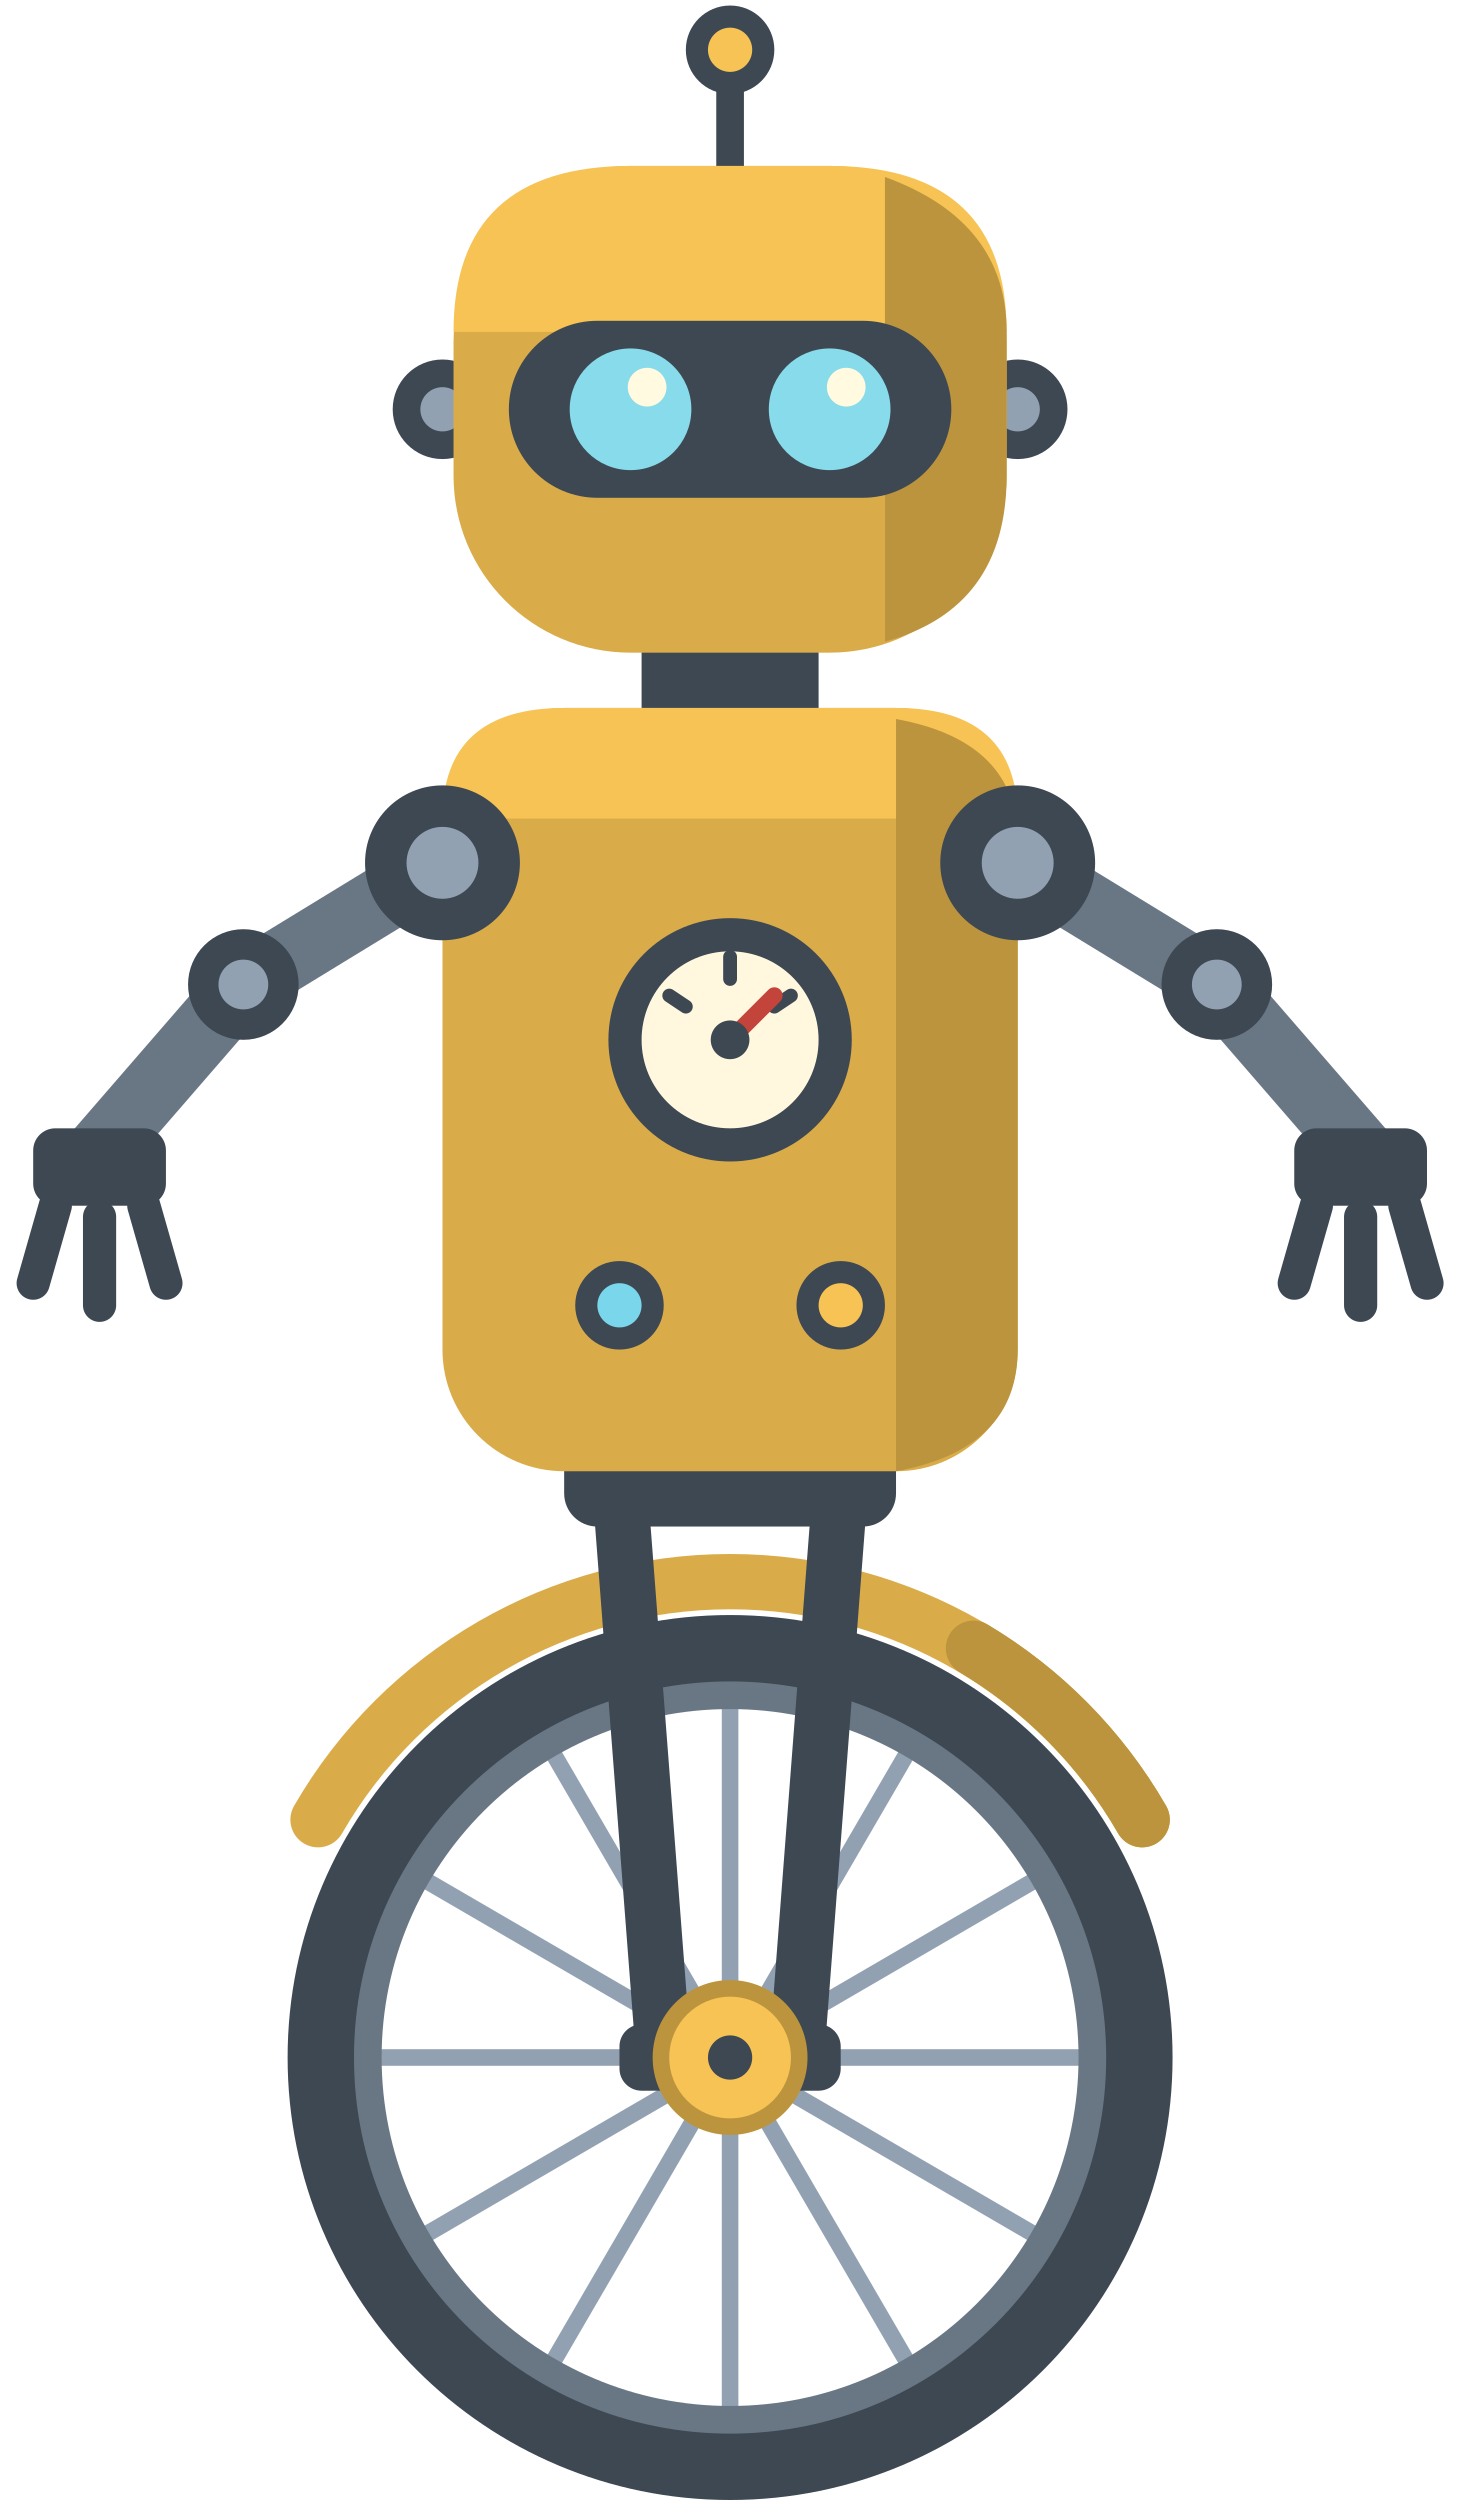
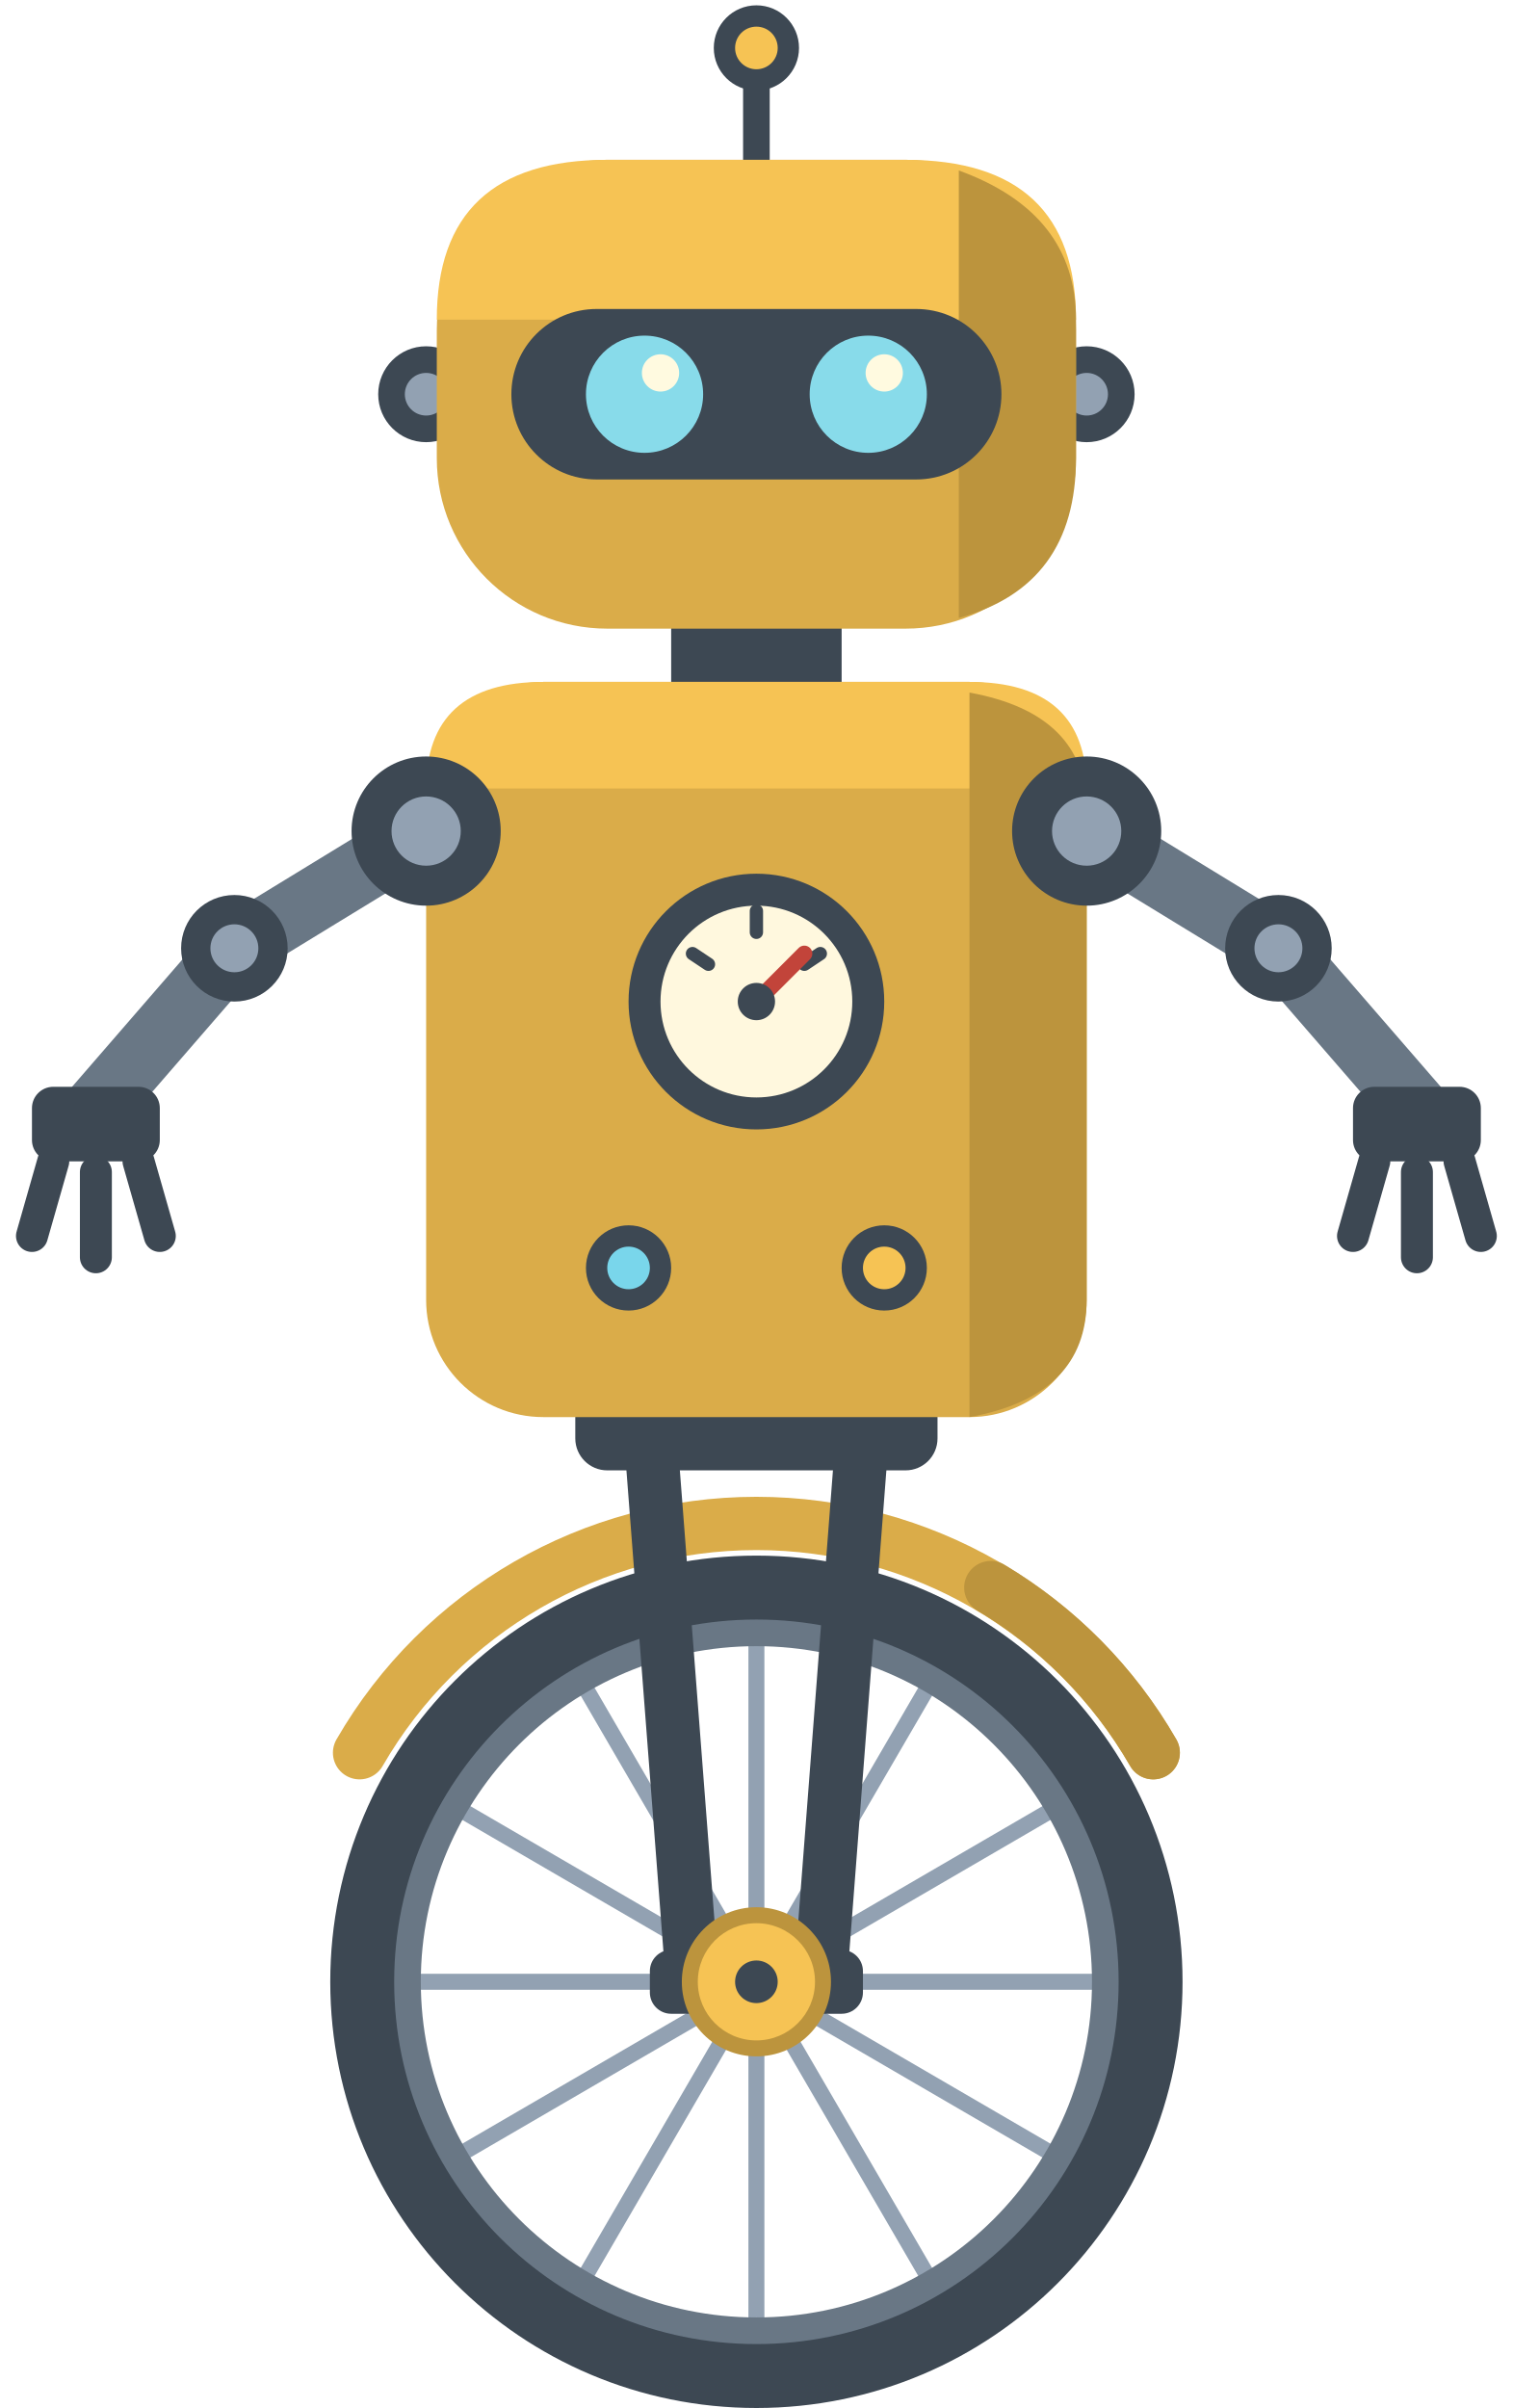
- <svg xmlns="http://www.w3.org/2000/svg" width="264" height="452" viewBox="124 24 264 452" role="img" aria-labelledby="cycle-title cycle-desc" class="r74" data-idle="blink blink wobble wobble dial" data-work="roll roll spin dial wobble blink">
+ <svg xmlns="http://www.w3.org/2000/svg" width="284" height="452" viewBox="114 24 284 452" role="img" aria-labelledby="cycle-title cycle-desc" class="r74" data-idle="blink blink wobble wobble dial" data-work="roll roll spin dial wobble blink">
  <style>
.r74[data-act=roll] .wheel{animation:r74-roll 1.8s ease-in-out}
.r74[data-act=roll] .body{animation:r74-rock 1.8s ease-in-out}
.r74[data-act=roll] .arm-l,.r74[data-act=roll] .arm-r{animation:r74-counter 1.8s ease-in-out}
.r74[data-act=spin] .wheel{animation:r74-spin 1.6s ease-in-out}
.r74[data-act=spin] .body{animation:r74-brace 1.6s ease-in-out}
.r74[data-act=spin] .arm-l{animation:r74-fling-l 1.6s ease-in-out}
.r74[data-act=spin] .arm-r{animation:r74-fling-r 1.6s ease-in-out}
.r74[data-act=wobble] .head{animation:r74-tilt 1.4s ease-in-out}
.r74[data-act=wobble] .ant{animation:r74-ant 1.4s ease-in-out}
.r74[data-act=dial] .needle{animation:r74-needle 1.6s ease-in-out}
.r74[data-act=dial] .head{animation:r74-nod 1.6s ease-in-out}
.r74[data-act=dial] .eyes{animation:r74-down 1.6s ease-in-out}
.r74[data-act=blink] .eyes{transform-box:fill-box;transform-origin:center;animation:r74-blink .4s ease-in-out}
@keyframes r74-roll{0%,100%{transform:none}35%{transform:rotate(40deg)}70%{transform:rotate(-12deg)}}
@keyframes r74-rock{0%,100%{transform:none}25%{transform:rotate(3deg)}55%{transform:rotate(-2deg)}80%{transform:rotate(.8deg)}}
@keyframes r74-counter{0%,100%{transform:none}30%{transform:rotate(-6deg)}60%{transform:rotate(4deg)}85%{transform:rotate(-1.5deg)}}
@keyframes r74-spin{0%{transform:rotate(0deg)}100%{transform:rotate(360deg)}}
@keyframes r74-brace{0%,100%{transform:none}30%{transform:rotate(-3deg)}68%{transform:rotate(2.5deg)}86%{transform:rotate(-.8deg)}}
@keyframes r74-fling-l{0%,100%{transform:none}30%,58%{transform:rotate(8deg)}82%{transform:rotate(-2deg)}}
@keyframes r74-fling-r{0%,100%{transform:none}30%,58%{transform:rotate(-8deg)}82%{transform:rotate(2deg)}}
@keyframes r74-tilt{0%,100%{transform:none}22%,52%{transform:rotate(-5.5deg)}78%{transform:rotate(1.5deg)}}
@keyframes r74-ant{0%,100%{transform:none}28%{transform:rotate(20deg)}46%{transform:rotate(-8deg)}68%{transform:rotate(-14deg)}86%{transform:rotate(5deg)}}
@keyframes r74-needle{0%,100%{transform:none}30%,55%{transform:rotate(-60deg)}75%{transform:rotate(8deg)}}
@keyframes r74-nod{0%,100%{transform:none}20%,70%{transform:translateY(4px)}}
@keyframes r74-down{0%,100%{transform:none}15%,75%{transform:translateY(3px)}}
@keyframes r74-blink{0%,100%{transform:none}45%,55%{transform:scaleY(.1)}}
</style>
  <g class="wheel" style="transform-origin:256px 396px">
    <path d="M256 396v-64m0 64 32-55m-32 55 55-32m-55 32h64m-64 0 55 32m-55-32 32 55m-32-55v64m0-64-32 55m32-55-55 32m55-32h-64m64 0-55-32m55 32-32-55" stroke="#92a1b2" stroke-width="3" />
  </g>
  <circle cx="256" cy="396" r="66" fill="none" stroke="#697785" stroke-width="6" />
  <circle cx="256" cy="396" r="74" fill="none" stroke="#3d4853" stroke-width="12" />
  <g class="body" style="transform-origin:256px 396px">
    <path d="M181.5 353a86 86 0 0 1 149 0" fill="none" stroke="#daac49" stroke-width="10" stroke-linecap="round" />
    <path d="M300 322a86 86 0 0 1 30.5 31" fill="none" stroke="#bc943d" stroke-width="10" stroke-linecap="round" />
    <path d="m236 292 8 104m32-104-8 104" stroke="#3d4853" stroke-width="10" />
    <rect x="236" y="390" width="40" height="12" rx="4" fill="#3d4853" />
    <circle cx="256" cy="396" r="14" fill="#bc943d" />
    <circle cx="256" cy="396" r="11" fill="#f6c354" />
    <circle cx="256" cy="396" r="4" fill="#3d4853" />
-     <g class="arm-l" style="transform-origin:204px 180px">
-       <path d="m204 180-36 22-26 30" fill="none" stroke="#697785" stroke-width="12" stroke-linejoin="round" />
+     <g class="arm-l" style="transform-origin:194px 180px">
+       <path d="m194 180-36 22-26 30" fill="none" stroke="#697785" stroke-width="12" stroke-linejoin="round" />
    </g>
-     <g class="arm-r" style="transform-origin:308px 180px">
-       <path d="M308 180l36 22 26 30" fill="none" stroke="#697785" stroke-width="12" stroke-linejoin="round" />
+     <g class="arm-r" style="transform-origin:318px 180px">
+       <path d="M318 180l36 22 26 30" fill="none" stroke="#697785" stroke-width="12" stroke-linejoin="round" />
    </g>
-     <g class="arm-l" style="transform-origin:204px 180px">
-       <rect x="130" y="228" width="24" height="14" rx="4" fill="#3d4853" />
+     <g class="arm-l" style="transform-origin:194px 180px">
+       <rect x="120" y="228" width="24" height="14" rx="4" fill="#3d4853" />
    </g>
-     <g class="arm-r" style="transform-origin:308px 180px">
-       <rect x="358" y="228" width="24" height="14" rx="4" fill="#3d4853" />
+     <g class="arm-r" style="transform-origin:318px 180px">
+       <rect x="368" y="228" width="24" height="14" rx="4" fill="#3d4853" />
    </g>
-     <g class="arm-l" style="transform-origin:204px 180px">
-       <path d="M134 242l-4 14M142 244v16M150 242l4 14" stroke="#3d4853" stroke-width="6" stroke-linecap="round" />
+     <g class="arm-l" style="transform-origin:194px 180px">
+       <path d="M124 242l-4 14M132 244v16M140 242l4 14" stroke="#3d4853" stroke-width="6" stroke-linecap="round" />
    </g>
-     <g class="arm-r" style="transform-origin:308px 180px">
-       <path d="M378 242l4 14M370 244v16M362 242l-4 14" stroke="#3d4853" stroke-width="6" stroke-linecap="round" />
+     <g class="arm-r" style="transform-origin:318px 180px">
+       <path d="M388 242l4 14M380 244v16M372 242l-4 14" stroke="#3d4853" stroke-width="6" stroke-linecap="round" />
    </g>
-     <g class="arm-l" style="transform-origin:204px 180px">
-       <circle cx="168" cy="202" r="10" fill="#3d4853" />
+     <g class="arm-l" style="transform-origin:194px 180px">
+       <circle cx="158" cy="202" r="10" fill="#3d4853" />
    </g>
-     <g class="arm-r" style="transform-origin:308px 180px">
-       <circle cx="344" cy="202" r="10" fill="#3d4853" />
+     <g class="arm-r" style="transform-origin:318px 180px">
+       <circle cx="354" cy="202" r="10" fill="#3d4853" />
    </g>
-     <g class="arm-l" style="transform-origin:204px 180px">
-       <circle cx="168" cy="202" r="4.5" fill="#92a1b2" />
+     <g class="arm-l" style="transform-origin:194px 180px">
+       <circle cx="158" cy="202" r="4.5" fill="#92a1b2" />
    </g>
-     <g class="arm-r" style="transform-origin:308px 180px">
-       <circle cx="344" cy="202" r="4.5" fill="#92a1b2" />
+     <g class="arm-r" style="transform-origin:318px 180px">
+       <circle cx="354" cy="202" r="4.5" fill="#92a1b2" />
    </g>
    <rect x="240" y="138" width="32" height="20" fill="#3d4853" />
-     <rect x="226" y="282" width="60" height="18" rx="6" fill="#3d4853" />
-     <rect x="204" y="152" width="104" height="138" rx="22" fill="#daac49" />
-     <path d="M226 152h60q22 0 22 20H204q0-20 22-20Z" fill="#f6c354" />
-     <path d="M286 154q22 4 22 22v92q0 18-22 22Z" fill="#bc943d" />
-     <circle cx="256" cy="212" r="22" fill="#3d4853" />
-     <circle cx="256" cy="212" r="16" fill="#fff8de" />
-     <path d="M245 204l3 2m8-9v4m11 3-3 2" stroke="#3d4853" stroke-width="2.5" stroke-linecap="round" />
+     <rect x="222" y="282" width="68" height="18" rx="6" fill="#3d4853" />
+     <rect x="194" y="152" width="124" height="138" rx="22" fill="#daac49" />
+     <path d="M216 152h80q22 0 22 20H194q0-20 22-20Z" fill="#f6c354" />
+     <path d="M296 154q22 4 22 22v92q0 18-22 22Z" fill="#bc943d" />
+     <circle cx="256" cy="212" r="24" fill="#3d4853" />
+     <circle cx="256" cy="212" r="18" fill="#fff8de" />
+     <path d="M244 203l3 2m9-10v4m12 4-3 2" stroke="#3d4853" stroke-width="2.5" stroke-linecap="round" />
    <g class="needle" style="transform-origin:256px 212px">
-       <path d="m256 212 8-8" stroke="#c2443a" stroke-width="3" stroke-linecap="round" />
+       <path d="m256 212 9-9" stroke="#c2443a" stroke-width="3" stroke-linecap="round" />
    </g>
    <circle cx="256" cy="212" r="3.5" fill="#3d4853" />
-     <circle cx="236" cy="260" r="8" fill="#3d4853" />
-     <circle cx="276" cy="260" r="8" fill="#3d4853" />
-     <circle cx="236" cy="260" r="4" fill="#79d6eb" />
-     <circle cx="276" cy="260" r="4" fill="#f6c354" />
-     <circle cx="204" cy="180" r="14" fill="#3d4853" />
-     <circle cx="308" cy="180" r="14" fill="#3d4853" />
-     <circle cx="204" cy="180" r="6.5" fill="#92a1b2" />
-     <circle cx="308" cy="180" r="6.5" fill="#92a1b2" />
+     <circle cx="232" cy="262" r="8" fill="#3d4853" />
+     <circle cx="280" cy="262" r="8" fill="#3d4853" />
+     <circle cx="232" cy="262" r="4" fill="#79d6eb" />
+     <circle cx="280" cy="262" r="4" fill="#f6c354" />
+     <circle cx="194" cy="180" r="14" fill="#3d4853" />
+     <circle cx="318" cy="180" r="14" fill="#3d4853" />
+     <circle cx="194" cy="180" r="6.5" fill="#92a1b2" />
+     <circle cx="318" cy="180" r="6.5" fill="#92a1b2" />
    <g class="head" style="transform-origin:256px 142px">
      <g class="ant" style="transform-origin:256px 56px">
        <path d="M256 56V38" stroke="#3d4853" stroke-width="5" />
        <circle cx="256" cy="33" r="8" fill="#3d4853" />
        <circle cx="256" cy="33" r="4" fill="#f6c354" />
      </g>
-       <circle cx="204" cy="98" r="9" fill="#3d4853" />
-       <circle cx="308" cy="98" r="9" fill="#3d4853" />
-       <circle cx="204" cy="98" r="4" fill="#92a1b2" />
-       <circle cx="308" cy="98" r="4" fill="#92a1b2" />
-       <rect x="206" y="54" width="100" height="88" rx="32" fill="#daac49" />
-       <path d="M238 54h36q32 0 32 30H206q0-30 32-30Z" fill="#f6c354" />
-       <path d="M284 56q22 8 22 28v26q0 24-22 30Z" fill="#bc943d" />
-       <rect x="216" y="82" width="80" height="32" rx="16" fill="#3d4853" />
+       <circle cx="194" cy="98" r="9" fill="#3d4853" />
+       <circle cx="318" cy="98" r="9" fill="#3d4853" />
+       <circle cx="194" cy="98" r="4" fill="#92a1b2" />
+       <circle cx="318" cy="98" r="4" fill="#92a1b2" />
+       <rect x="196" y="54" width="120" height="88" rx="32" fill="#daac49" />
+       <path d="M228 54h56q32 0 32 30H196q0-30 32-30Z" fill="#f6c354" />
+       <path d="M294 56q22 8 22 28v26q0 24-22 30Z" fill="#bc943d" />
+       <rect x="210" y="82" width="92" height="32" rx="16" fill="#3d4853" />
      <g class="eyes">
-         <circle cx="238" cy="98" r="11" fill="#88dbea" />
-         <circle cx="274" cy="98" r="11" fill="#88dbea" />
-         <path d="M244 89a11 11 0 0 1-8 20 11 11 0 0 0 8-20Zm36 0a11 11 0 0 1-8 20 11 11 0 0 0 8-20Z" fill="#4fb0c5" />
-         <circle cx="241" cy="94" r="3.5" fill="#fffae0" />
-         <circle cx="277" cy="94" r="3.5" fill="#fffae0" />
+         <circle cx="235" cy="98" r="11" fill="#88dbea" />
+         <circle cx="277" cy="98" r="11" fill="#88dbea" />
+         <path d="M241 89a11 11 0 0 1-8 20 11 11 0 0 0 8-20Zm42 0a11 11 0 0 1-8 20 11 11 0 0 0 8-20Z" fill="#4fb0c5" />
+         <circle cx="238" cy="94" r="3.5" fill="#fffae0" />
+         <circle cx="280" cy="94" r="3.5" fill="#fffae0" />
      </g>
    </g>
  </g>
</svg>
